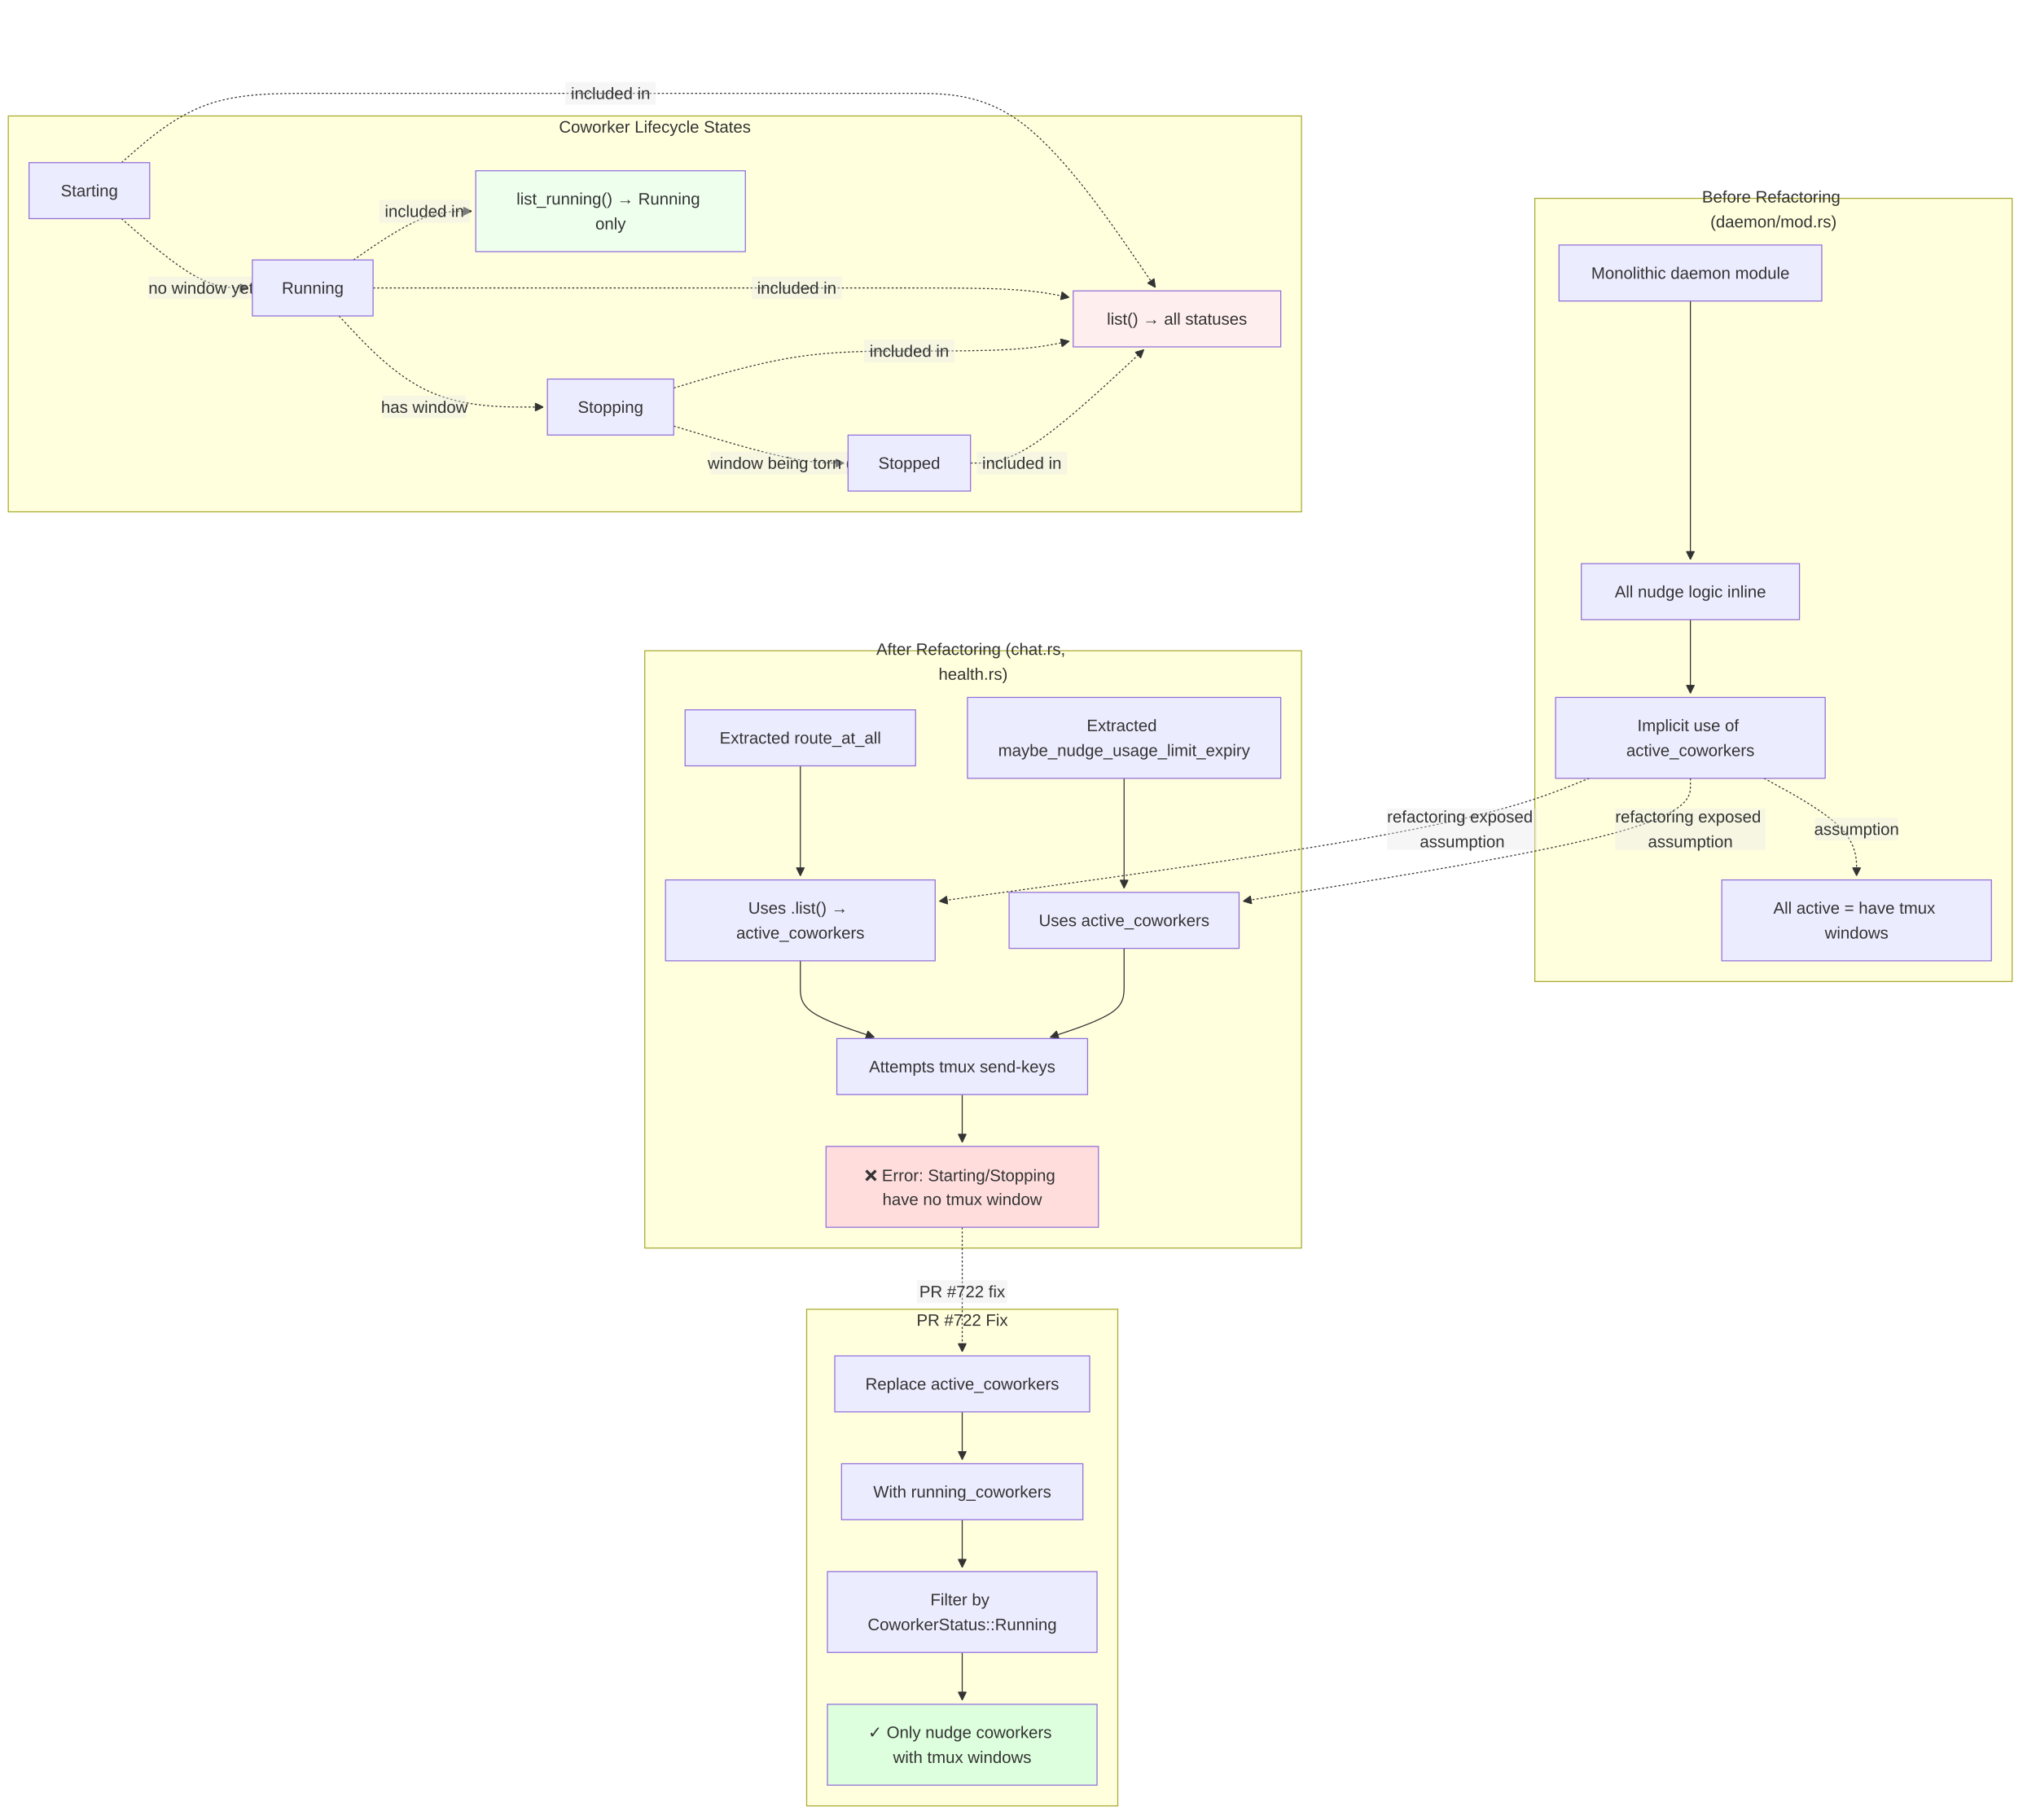
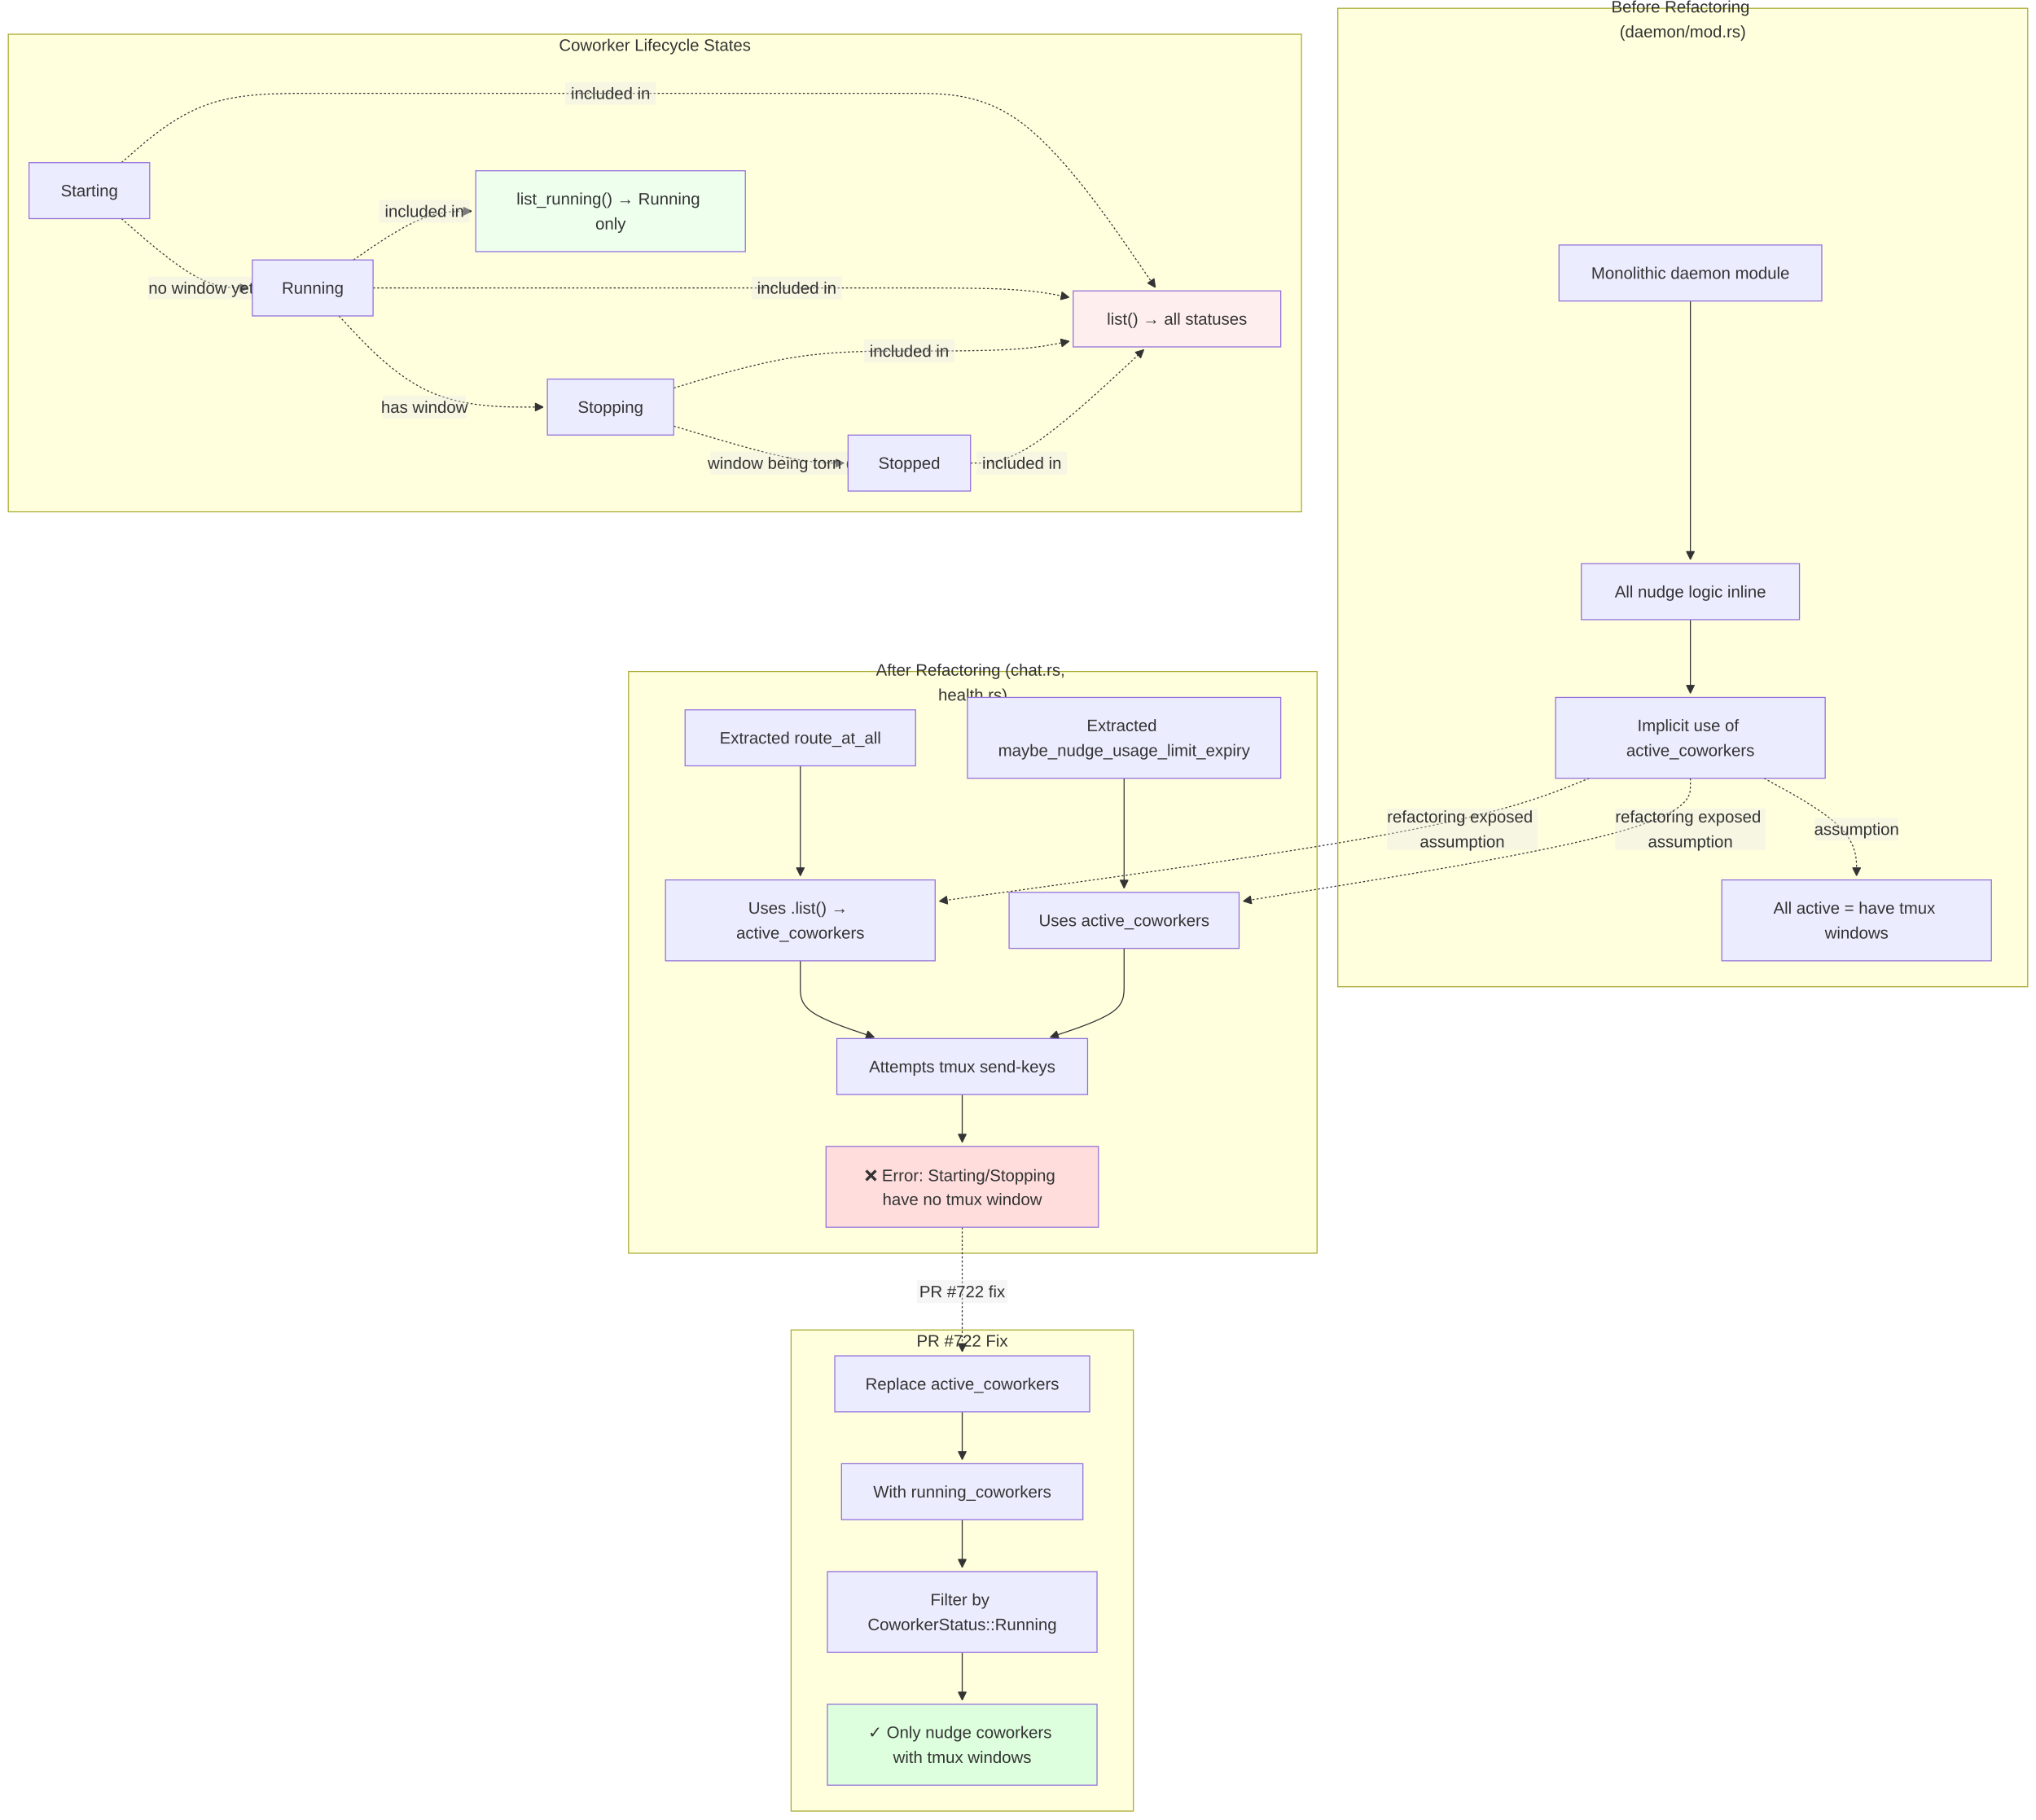
<svg xmlns="http://www.w3.org/2000/svg" width="1963.273" height="1754.572" viewBox="-8 -8 1963.273 1754.572" class="mermaid">
  <style>
.mermaid{font-family:trebuchet ms, verdana, arial, sans-serif;font-size:16px;fill:#333333;}
.error-icon{fill:#552222;}
.error-text{fill:#552222;stroke:#552222;}
.edge-thickness-normal{stroke-width:1px;}
.edge-thickness-thick{stroke-width:3.5px;}
.edge-pattern-solid{stroke-dasharray:0;}
.edge-thickness-invisible{stroke-width:0;fill:none;}
.edge-pattern-dashed{stroke-dasharray:3;}
.edge-pattern-dotted{stroke-dasharray:2;}
.marker{fill:#333333;stroke:#333333;}
.marker.cross{stroke:#333333;}
svg{font-family:trebuchet ms, verdana, arial, sans-serif;font-size:16px;}
p{margin:0;}
.label{font-family:trebuchet ms, verdana, arial, sans-serif;color:#333333;}
.cluster-label text{fill:#333333;}
.cluster-label span{color:#333333;}
.cluster-label span p{background-color:transparent;}
.label text,span{fill:#333333;color:#333333;}
.node rect,.node circle,.node ellipse,.node polygon,.node path{fill:#ECECFF;stroke:#9370DB;stroke-width:1px;}
.rough-node .label text,.node .label text,.image-shape .label,.icon-shape .label{text-anchor:middle;}
.node .katex path{fill:#000;stroke:#000;stroke-width:1px;}
.rough-node .label,.node .label,.image-shape .label,.icon-shape .label{text-align:center;}
.node.clickable{cursor:pointer;}
.root .anchor path{fill:#333333!important;stroke-width:0;stroke:#333333;}
.arrowheadPath{fill:#333333;}
.edgePath .path{stroke:#333333;stroke-width:2.0px;}
.flowchart-link{stroke:#333333;fill:none;}
.edgeLabel{background-color:rgba(232, 232, 232, 0.8);text-align:center;}
.edgeLabel p{background-color:rgba(232, 232, 232, 0.8);}
.edgeLabel rect{opacity:0.5;background-color:rgba(232, 232, 232, 0.8);fill:rgba(232, 232, 232, 0.8);}
.labelBkg{background-color:rgba(232, 232, 232, 0.5);}
.cluster rect{fill:#ffffde;stroke:#aaaa33;stroke-width:1px;}
.cluster text{fill:#333333;}
.cluster span{color:#333333;}
.flowchartTitleText{text-anchor:middle;font-size:18px;fill:#333333;}
rect.text{fill:none;stroke-width:0;}

  </style>
  <defs>
    <marker id="arrow_point" viewBox="0 0 10 10" refX="10" refY="5" markerWidth="8" markerHeight="8" orient="auto" markerUnits="userSpaceOnUse">
      <path d="M 0 0 L 10 5 L 0 10 z" class="marker" />
    </marker>
    <marker id="arrow_point_start" viewBox="0 0 10 10" refX="4.5" refY="5" markerWidth="8" markerHeight="8" orient="auto" markerUnits="userSpaceOnUse">
      <path d="M 0 5 L 10 10 L 10 0 z" class="marker" />
    </marker>
    <marker id="arrow_cross" viewBox="0 0 11 11" refX="12" refY="5.2" markerWidth="11" markerHeight="11" orient="auto" markerUnits="userSpaceOnUse">
      <path d="M 1 1 L 10 10 M 10 1 L 1 10" class="marker cross" fill="none" stroke-width="2" />
    </marker>
    <marker id="arrow_cross_start" viewBox="0 0 11 11" refX="-1" refY="5.2" markerWidth="11" markerHeight="11" orient="auto" markerUnits="userSpaceOnUse">
      <path d="M 1 1 L 10 10 M 10 1 L 1 10" class="marker cross" fill="none" stroke-width="2" />
    </marker>
    <marker id="arrow_circle" viewBox="0 0 10 10" refX="11" refY="5" markerWidth="11" markerHeight="11" orient="auto" markerUnits="userSpaceOnUse">
      <circle cx="5" cy="5" r="5" class="marker" />
    </marker>
    <marker id="arrow_circle_start" viewBox="0 0 10 10" refX="-1" refY="5" markerWidth="11" markerHeight="11" orient="auto" markerUnits="userSpaceOnUse">
      <circle cx="5" cy="5" r="5" class="marker" />
    </marker>
  </defs>
  <g class="root">
    <g class="clusters">
      <g class="cluster" id="subgraph-subGraph0">
-         <rect x="1472.008" y="183.286" width="460.266" height="755.286" class="cluster" />
-         <text x="1702.141" y="199.286" class="cluster-label" text-anchor="middle">
-           <tspan x="1702.141" y="199.286" dy="-0.75em">Before Refactoring</tspan>
-           <tspan x="1702.141" dy="1.5em">(daemon/mod.rs)</tspan>
+         <rect x="1282.008" y="0" width="665.266" height="943.572" class="cluster" />
+         <text x="1614.641" y="16" class="cluster-label" text-anchor="middle">
+           <tspan x="1614.641" y="16" dy="-0.75em">Before Refactoring</tspan>
+           <tspan x="1614.641" dy="1.5em">(daemon/mod.rs)</tspan>
        </text>
      </g>
      <g class="cluster" id="subgraph-subGraph1">
-         <rect x="613.754" y="619.572" width="633.254" height="576" class="cluster" />
-         <text x="930.381" y="635.572" class="cluster-label" text-anchor="middle">
-           <tspan x="930.381" y="635.572" dy="-0.75em">After Refactoring (chat.rs,</tspan>
-           <tspan x="930.381" dy="1.5em">health.rs)</tspan>
+         <rect x="598.084" y="639.572" width="663.924" height="561" class="cluster" />
+         <text x="930.046" y="655.572" class="cluster-label" text-anchor="middle">
+           <tspan x="930.046" y="655.572" dy="-0.75em">After Refactoring (chat.rs,</tspan>
+           <tspan x="930.046" dy="1.5em">health.rs)</tspan>
        </text>
      </g>
      <g class="cluster" id="subgraph-subGraph2">
-         <rect x="0" y="103.842" width="1247.008" height="381.73" class="cluster" />
-         <text x="623.504" y="119.842" class="cluster-label" text-anchor="middle">Coworker Lifecycle States</text>
+         <rect x="0" y="25" width="1247.008" height="460.572" class="cluster" />
+         <text x="623.504" y="41" class="cluster-label" text-anchor="middle">Coworker Lifecycle States</text>
      </g>
      <g class="cluster" id="subgraph-subGraph3">
-         <rect x="769.852" y="1254.572" width="300" height="479" class="cluster" />
-         <text x="919.852" y="1270.572" class="cluster-label" text-anchor="middle">PR #722 Fix</text>
+         <rect x="754.852" y="1274.572" width="330" height="464" class="cluster" />
+         <text x="919.852" y="1290.572" class="cluster-label" text-anchor="middle">PR #722 Fix</text>
      </g>
    </g>
    <g class="edgePaths">
      <g class="edge" id="edge-L-M1-M2-0">
        <path d="M1622.008,282.286L1622.008,320.334C1622.008,358.382,1622.008,434.477,1622.008,476.025C1622.008,517.572,1622.008,524.572,1622.008,528.072L1622.008,531.572" class="edge-thickness-normal edge-pattern-solid edge-thickness-normal edge-pattern-solid flowchart-link" marker-end="url(#arrow_point)" />
      </g>
      <g class="edge" id="edge-L-M2-M3-0">
        <path d="M1622.008,589.572L1622.008,593.739C1622.008,597.906,1622.008,606.239,1622.008,614.572C1622.008,622.906,1622.008,631.239,1622.008,638.906C1622.008,646.572,1622.008,653.572,1622.008,657.072L1622.008,660.572" class="edge-thickness-normal edge-pattern-solid edge-thickness-normal edge-pattern-solid flowchart-link" marker-end="url(#arrow_point)" />
      </g>
      <g class="edge" id="edge-L-M3-M4-0">
        <path d="M1693.035,742.572L1707.908,750.739C1722.781,758.906,1752.527,775.239,1767.4,790.906C1782.273,806.572,1782.273,821.572,1782.273,829.072L1782.273,836.572" class="edge-thickness-normal edge-pattern-dotted edge-thickness-normal edge-pattern-solid flowchart-link" marker-end="url(#arrow_point)" />
      </g>
      <g class="edge" id="edge-L-R1-R2-0">
        <path d="M763.754,730.572L763.754,740.739C763.754,750.906,763.754,771.239,763.754,788.906C763.754,806.572,763.754,821.572,763.754,829.072L763.754,836.572" class="edge-thickness-normal edge-pattern-solid edge-thickness-normal edge-pattern-solid flowchart-link" marker-end="url(#arrow_point)" />
      </g>
      <g class="edge" id="edge-L-R3-R4-0">
        <path d="M1075.949,742.572L1075.949,750.739C1075.949,758.906,1075.949,775.239,1075.949,792.906C1075.949,810.572,1075.949,829.572,1075.949,839.072L1075.949,848.572" class="edge-thickness-normal edge-pattern-solid edge-thickness-normal edge-pattern-solid flowchart-link" marker-end="url(#arrow_point)" />
      </g>
      <g class="edge" id="edge-L-R2-R5-0">
        <path d="M763.754,918.572L763.754,922.739C763.754,926.906,763.754,935.239,763.754,943.572C763.754,951.906,763.754,960.239,775.629,968.362C787.505,976.484,811.255,984.396,823.131,988.352L835.006,992.308" class="edge-thickness-normal edge-pattern-solid edge-thickness-normal edge-pattern-solid flowchart-link" marker-end="url(#arrow_point)" />
      </g>
      <g class="edge" id="edge-L-R4-R5-0">
        <path d="M1075.949,906.572L1075.949,912.739C1075.949,918.906,1075.949,931.239,1075.949,941.572C1075.949,951.906,1075.949,960.239,1064.074,968.362C1052.199,976.484,1028.448,984.396,1016.573,988.352L1004.697,992.308" class="edge-thickness-normal edge-pattern-solid edge-thickness-normal edge-pattern-solid flowchart-link" marker-end="url(#arrow_point)" />
      </g>
      <g class="edge" id="edge-L-R5-R6-0">
        <path d="M919.852,1047.572L919.852,1051.739C919.852,1055.906,919.852,1064.239,919.852,1071.906C919.852,1079.572,919.852,1086.572,919.852,1090.072L919.852,1093.572" class="edge-thickness-normal edge-pattern-solid edge-thickness-normal edge-pattern-solid flowchart-link" marker-end="url(#arrow_point)" />
      </g>
      <g class="edge" id="edge-L-S1-S2-0">
        <path d="M109.151,202.842L121.933,213.982C134.715,225.122,160.28,247.403,180.645,258.543C201.01,269.684,216.177,269.684,223.76,269.684L231.344,269.684" class="edge-thickness-normal edge-pattern-dotted edge-thickness-normal edge-pattern-solid flowchart-link" marker-end="url(#arrow_point)" />
      </g>
      <g class="edge" id="edge-L-S2-S3-0">
        <path d="M318.868,296.684L332.6,311.328C346.331,325.972,373.795,355.26,406.627,369.905C439.46,384.549,477.661,384.549,496.762,384.549L515.863,384.549" class="edge-thickness-normal edge-pattern-dotted edge-thickness-normal edge-pattern-solid flowchart-link" marker-end="url(#arrow_point)" />
      </g>
      <g class="edge" id="edge-L-S3-S4-0">
        <path d="M641.652,402.876L661.42,408.825C681.187,414.775,720.723,426.674,748.074,432.623C775.424,438.572,790.591,438.572,798.174,438.572L805.758,438.572" class="edge-thickness-normal edge-pattern-dotted edge-thickness-normal edge-pattern-solid flowchart-link" marker-end="url(#arrow_point)" />
      </g>
      <g class="edge" id="edge-L-S1-L1-0">
        <path d="M109.151,148.842L121.933,137.702C134.715,126.561,160.28,104.281,191.013,93.14C221.746,82,257.648,82,293.551,82C329.453,82,365.355,82,413.223,82C461.091,82,520.924,82,580.758,82C640.591,82,700.424,82,748.432,82C796.44,82,832.622,82,868.805,82C904.987,82,941.169,82,980.718,113.205C1020.267,144.41,1063.182,206.82,1084.64,238.025L1106.097,269.229" class="edge-thickness-normal edge-pattern-dotted edge-thickness-normal edge-pattern-solid flowchart-link" marker-end="url(#arrow_point)" />
      </g>
      <g class="edge" id="edge-L-S2-L1-0">
        <path d="M351.758,269.684L360.008,269.684C368.258,269.684,384.758,269.684,422.924,269.684C461.091,269.684,520.924,269.684,580.758,269.684C640.591,269.684,700.424,269.684,748.432,269.684C796.44,269.684,832.622,269.684,868.805,269.684C904.987,269.684,941.169,269.684,966.857,271.199C992.544,272.715,1007.736,275.746,1015.333,277.261L1022.929,278.777" class="edge-thickness-normal edge-pattern-dotted edge-thickness-normal edge-pattern-solid flowchart-link" marker-end="url(#arrow_point)" />
      </g>
      <g class="edge" id="edge-L-S3-L1-0">
        <path d="M641.652,366.222L661.42,360.272C681.187,354.323,720.723,342.424,758.581,336.475C796.44,330.525,832.622,330.525,868.805,330.525C904.987,330.525,941.169,330.525,966.858,328.951C992.546,327.376,1007.74,324.227,1015.338,322.653L1022.935,321.078" class="edge-thickness-normal edge-pattern-dotted edge-thickness-normal edge-pattern-solid flowchart-link" marker-end="url(#arrow_point)" />
      </g>
      <g class="edge" id="edge-L-S4-L1-0">
        <path d="M927.852,438.572L936.102,438.572C944.352,438.572,960.852,438.572,988.702,420.352C1016.553,402.131,1055.754,365.69,1075.354,347.469L1094.955,329.249" class="edge-thickness-normal edge-pattern-dotted edge-thickness-normal edge-pattern-solid flowchart-link" marker-end="url(#arrow_point)" />
      </g>
      <g class="edge" id="edge-L-S2-L2-0">
        <path d="M332.849,242.684L344.251,234.85C355.652,227.017,378.455,211.35,397.44,203.517C416.424,195.684,431.591,195.684,439.174,195.684L446.758,195.684" class="edge-thickness-normal edge-pattern-dotted edge-thickness-normal edge-pattern-solid flowchart-link" marker-end="url(#arrow_point)" />
      </g>
      <g class="edge" id="edge-L-F1-F2-0">
        <path d="M919.852,1353.572L919.852,1357.739C919.852,1361.906,919.852,1370.239,919.852,1377.906C919.852,1385.572,919.852,1392.572,919.852,1396.072L919.852,1399.572" class="edge-thickness-normal edge-pattern-solid edge-thickness-normal edge-pattern-solid flowchart-link" marker-end="url(#arrow_point)" />
      </g>
      <g class="edge" id="edge-L-F2-F3-0">
        <path d="M919.852,1457.572L919.852,1461.739C919.852,1465.906,919.852,1474.239,919.852,1481.906C919.852,1489.572,919.852,1496.572,919.852,1500.072L919.852,1503.572" class="edge-thickness-normal edge-pattern-solid edge-thickness-normal edge-pattern-solid flowchart-link" marker-end="url(#arrow_point)" />
      </g>
      <g class="edge" id="edge-L-F3-F4-0">
        <path d="M919.852,1585.572L919.852,1589.739C919.852,1593.906,919.852,1602.239,919.852,1609.906C919.852,1617.572,919.852,1624.572,919.852,1628.072L919.852,1631.572" class="edge-thickness-normal edge-pattern-solid edge-thickness-normal edge-pattern-solid flowchart-link" marker-end="url(#arrow_point)" />
      </g>
      <g class="edge" id="edge-L-M3-R2-0">
        <path d="M1524.508,742.572L1504.091,750.739C1483.674,758.906,1442.841,775.239,1338.376,794.994C1233.911,814.749,1065.814,837.925,981.765,849.514L897.716,861.102" class="edge-thickness-normal edge-pattern-dotted edge-thickness-normal edge-pattern-solid flowchart-link" marker-end="url(#arrow_point)" />
      </g>
      <g class="edge" id="edge-L-M3-R4-0">
        <path d="M1622.008,742.572L1622.008,750.739C1622.008,758.906,1622.008,775.239,1550.137,794.988C1478.267,814.737,1334.526,837.901,1262.655,849.484L1190.785,861.066" class="edge-thickness-normal edge-pattern-dotted edge-thickness-normal edge-pattern-solid flowchart-link" marker-end="url(#arrow_point)" />
      </g>
      <g class="edge" id="edge-L-R6-F1-0">
        <path d="M919.852,1175.572L919.852,1179.739C919.852,1183.906,919.852,1192.239,919.852,1202.572C919.852,1212.906,919.852,1225.239,919.852,1237.572C919.852,1249.906,919.852,1262.239,919.852,1271.906C919.852,1281.572,919.852,1288.572,919.852,1292.072L919.852,1295.572" class="edge-thickness-normal edge-pattern-dotted edge-thickness-normal edge-pattern-solid flowchart-link" marker-end="url(#arrow_point)" />
      </g>
    </g>
    <g class="edgeLabels">
      <g class="edgeLabel" id="edge-label-L-M3-M4-0">
        <rect x="1742.273" y="780.572" width="80" height="22" class="edge-label-bg" />
        <text x="1782.273" y="791.572" class="edge-label" text-anchor="middle" dominant-baseline="central">assumption</text>
      </g>
      <g class="edgeLabel" id="edge-label-L-S1-S2-0">
        <rect x="135.044" y="258.684" width="101.6" height="22" class="edge-label-bg" />
        <text x="185.844" y="269.684" class="edge-label" text-anchor="middle" dominant-baseline="central">no window yet</text>
      </g>
      <g class="edgeLabel" id="edge-label-L-S2-S3-0">
        <rect x="361.258" y="373.549" width="80" height="22" class="edge-label-bg" />
        <text x="401.258" y="384.549" class="edge-label" text-anchor="middle" dominant-baseline="central">has window</text>
      </g>
      <g class="edgeLabel" id="edge-label-L-S3-S4-0">
        <rect x="677.058" y="427.572" width="166.4" height="22" class="edge-label-bg" />
        <text x="760.258" y="438.572" class="edge-label" text-anchor="middle" dominant-baseline="central">window being torn down</text>
      </g>
      <g class="edgeLabel" id="edge-label-L-S1-L1-0">
        <rect x="537.158" y="71" width="87.2" height="22" class="edge-label-bg" />
        <text x="580.758" y="82" class="edge-label" text-anchor="middle" dominant-baseline="central">included in</text>
      </g>
      <g class="edgeLabel" id="edge-label-L-S2-L1-0">
        <rect x="716.658" y="258.684" width="87.2" height="22" class="edge-label-bg" />
        <text x="760.258" y="269.684" class="edge-label" text-anchor="middle" dominant-baseline="central">included in</text>
      </g>
      <g class="edgeLabel" id="edge-label-L-S3-L1-0">
        <rect x="825.205" y="319.525" width="87.2" height="22" class="edge-label-bg" />
        <text x="868.805" y="330.525" class="edge-label" text-anchor="middle" dominant-baseline="central">included in</text>
      </g>
      <g class="edgeLabel" id="edge-label-L-S4-L1-0">
        <rect x="933.752" y="427.572" width="87.2" height="22" class="edge-label-bg" />
        <text x="977.352" y="438.572" class="edge-label" text-anchor="middle" dominant-baseline="central">included in</text>
      </g>
      <g class="edgeLabel" id="edge-label-L-S2-L2-0">
        <rect x="357.658" y="184.684" width="87.2" height="22" class="edge-label-bg" />
        <text x="401.258" y="195.684" class="edge-label" text-anchor="middle" dominant-baseline="central">included in</text>
      </g>
      <g class="edgeLabel" id="edge-label-L-M3-R2-0">
        <rect x="1329.608" y="771.572" width="144.8" height="40" class="edge-label-bg" />
        <text x="1402.008" y="791.572" class="edge-label" text-anchor="middle" dominant-baseline="central">
          <tspan x="1402.008" y="791.572" dy="-0.75em">refactoring exposed</tspan>
          <tspan x="1402.008" dy="1.5em">assumption</tspan>
        </text>
      </g>
      <g class="edgeLabel" id="edge-label-L-M3-R4-0">
        <rect x="1549.608" y="771.572" width="144.8" height="40" class="edge-label-bg" />
        <text x="1622.008" y="791.572" class="edge-label" text-anchor="middle" dominant-baseline="central">
          <tspan x="1622.008" y="791.572" dy="-0.75em">refactoring exposed</tspan>
          <tspan x="1622.008" dy="1.5em">assumption</tspan>
        </text>
      </g>
      <g class="edgeLabel" id="edge-label-L-R6-F1-0">
        <rect x="876.252" y="1226.572" width="87.2" height="22" class="edge-label-bg" />
        <text x="919.852" y="1237.572" class="edge-label" text-anchor="middle" dominant-baseline="central">PR #722 fix</text>
      </g>
    </g>
    <g class="nodes">
      <g class="node default" id="node-M1">
        <rect x="1495.316" y="228.286" width="253.383" height="54" />
        <text x="1622.008" y="255.286" class="label" text-anchor="middle" dominant-baseline="central">Monolithic daemon module</text>
      </g>
      <g class="node default" id="node-M2">
        <rect x="1516.824" y="535.572" width="210.367" height="54" />
        <text x="1622.008" y="562.572" class="label" text-anchor="middle" dominant-baseline="central">All nudge logic inline</text>
      </g>
      <g class="node default" id="node-M3">
        <rect x="1492.008" y="664.572" width="260" height="78" />
        <text x="1622.008" y="703.572" class="label" text-anchor="middle" dominant-baseline="central">
          <tspan x="1622.008" y="703.572" dy="-0.75em">Implicit use of</tspan>
          <tspan x="1622.008" dy="1.5em">active_coworkers</tspan>
        </text>
      </g>
      <g class="node default" id="node-M4">
        <rect x="1652.273" y="840.572" width="260" height="78" />
        <text x="1782.273" y="879.572" class="label" text-anchor="middle" dominant-baseline="central">
          <tspan x="1782.273" y="879.572" dy="-0.75em">All active = have tmux</tspan>
          <tspan x="1782.273" dy="1.5em">windows</tspan>
        </text>
      </g>
      <g class="node default" id="node-R1">
        <rect x="652.617" y="676.572" width="222.273" height="54" />
        <text x="763.754" y="703.572" class="label" text-anchor="middle" dominant-baseline="central">Extracted route_at_all</text>
      </g>
      <g class="node default" id="node-R2">
        <rect x="633.754" y="840.572" width="260" height="78" />
        <text x="763.754" y="879.572" class="label" text-anchor="middle" dominant-baseline="central">
          <tspan x="763.754" y="879.572" dy="-0.75em">Uses .list() →</tspan>
          <tspan x="763.754" dy="1.5em">active_coworkers</tspan>
        </text>
      </g>
      <g class="node default" id="node-R3">
        <rect x="924.891" y="664.572" width="302.117" height="78" />
        <text x="1075.949" y="703.572" class="label" text-anchor="middle" dominant-baseline="central">
          <tspan x="1075.949" y="703.572" dy="-0.75em">Extracted</tspan>
          <tspan x="1075.949" dy="1.5em">maybe_nudge_usage_limit_expiry</tspan>
        </text>
      </g>
      <g class="node default" id="node-R4">
        <rect x="965.062" y="852.572" width="221.773" height="54" />
        <text x="1075.949" y="879.572" class="label" text-anchor="middle" dominant-baseline="central">Uses active_coworkers</text>
      </g>
      <g class="node default" id="node-R5">
        <rect x="798.957" y="993.572" width="241.789" height="54" />
        <text x="919.852" y="1020.572" class="label" text-anchor="middle" dominant-baseline="central">Attempts tmux send-keys</text>
      </g>
      <g class="node default" id="node-R6">
        <rect x="788.512" y="1097.572" width="262.68" height="78" style="fill:#fdd !important" />
        <text x="919.852" y="1136.572" class="label" text-anchor="middle" dominant-baseline="central">
          <tspan x="919.852" y="1136.572" dy="-0.75em">❌ Error: Starting/Stopping</tspan>
          <tspan x="919.852" dy="1.5em">have no tmux window</tspan>
        </text>
      </g>
      <g class="node default" id="node-S1">
        <rect x="20" y="148.842" width="116.344" height="54" />
        <text x="78.172" y="175.842" class="label" text-anchor="middle" dominant-baseline="central">Starting</text>
      </g>
      <g class="node default" id="node-S2">
        <rect x="235.344" y="242.684" width="116.414" height="54" />
        <text x="293.551" y="269.684" class="label" text-anchor="middle" dominant-baseline="central">Running</text>
      </g>
      <g class="node default" id="node-S3">
        <rect x="519.863" y="357.549" width="121.789" height="54" />
        <text x="580.758" y="384.549" class="label" text-anchor="middle" dominant-baseline="central">Stopping</text>
      </g>
      <g class="node default" id="node-S4">
        <rect x="809.758" y="411.572" width="118.094" height="54" />
        <text x="868.805" y="438.572" class="label" text-anchor="middle" dominant-baseline="central">Stopped</text>
      </g>
      <g class="node default" id="node-L1">
        <rect x="1026.852" y="272.525" width="200.156" height="54" style="fill:#fee !important" />
        <text x="1126.93" y="299.525" class="label" text-anchor="middle" dominant-baseline="central">list() → all statuses</text>
      </g>
      <g class="node default" id="node-L2">
        <rect x="450.758" y="156.684" width="260" height="78" style="fill:#efe !important" />
        <text x="580.758" y="195.684" class="label" text-anchor="middle" dominant-baseline="central">
          <tspan x="580.758" y="195.684" dy="-0.75em">list_running() → Running</tspan>
          <tspan x="580.758" dy="1.5em">only</tspan>
        </text>
      </g>
      <g class="node default" id="node-F1">
        <rect x="796.953" y="1299.572" width="245.797" height="54" />
        <text x="919.852" y="1326.572" class="label" text-anchor="middle" dominant-baseline="central">Replace active_coworkers</text>
      </g>
      <g class="node default" id="node-F2">
        <rect x="803.469" y="1403.572" width="232.766" height="54" />
        <text x="919.852" y="1430.572" class="label" text-anchor="middle" dominant-baseline="central">With running_coworkers</text>
      </g>
      <g class="node default" id="node-F3">
        <rect x="789.852" y="1507.572" width="260" height="78" />
        <text x="919.852" y="1546.572" class="label" text-anchor="middle" dominant-baseline="central">
          <tspan x="919.852" y="1546.572" dy="-0.75em">Filter by</tspan>
          <tspan x="919.852" dy="1.5em">CoworkerStatus::Running</tspan>
        </text>
      </g>
      <g class="node default" id="node-F4">
        <rect x="789.852" y="1635.572" width="260" height="78" style="fill:#dfd !important" />
        <text x="919.852" y="1674.572" class="label" text-anchor="middle" dominant-baseline="central">
          <tspan x="919.852" y="1674.572" dy="-0.75em">✓ Only nudge coworkers</tspan>
          <tspan x="919.852" dy="1.5em">with tmux windows</tspan>
        </text>
      </g>
    </g>
  </g>
</svg>
